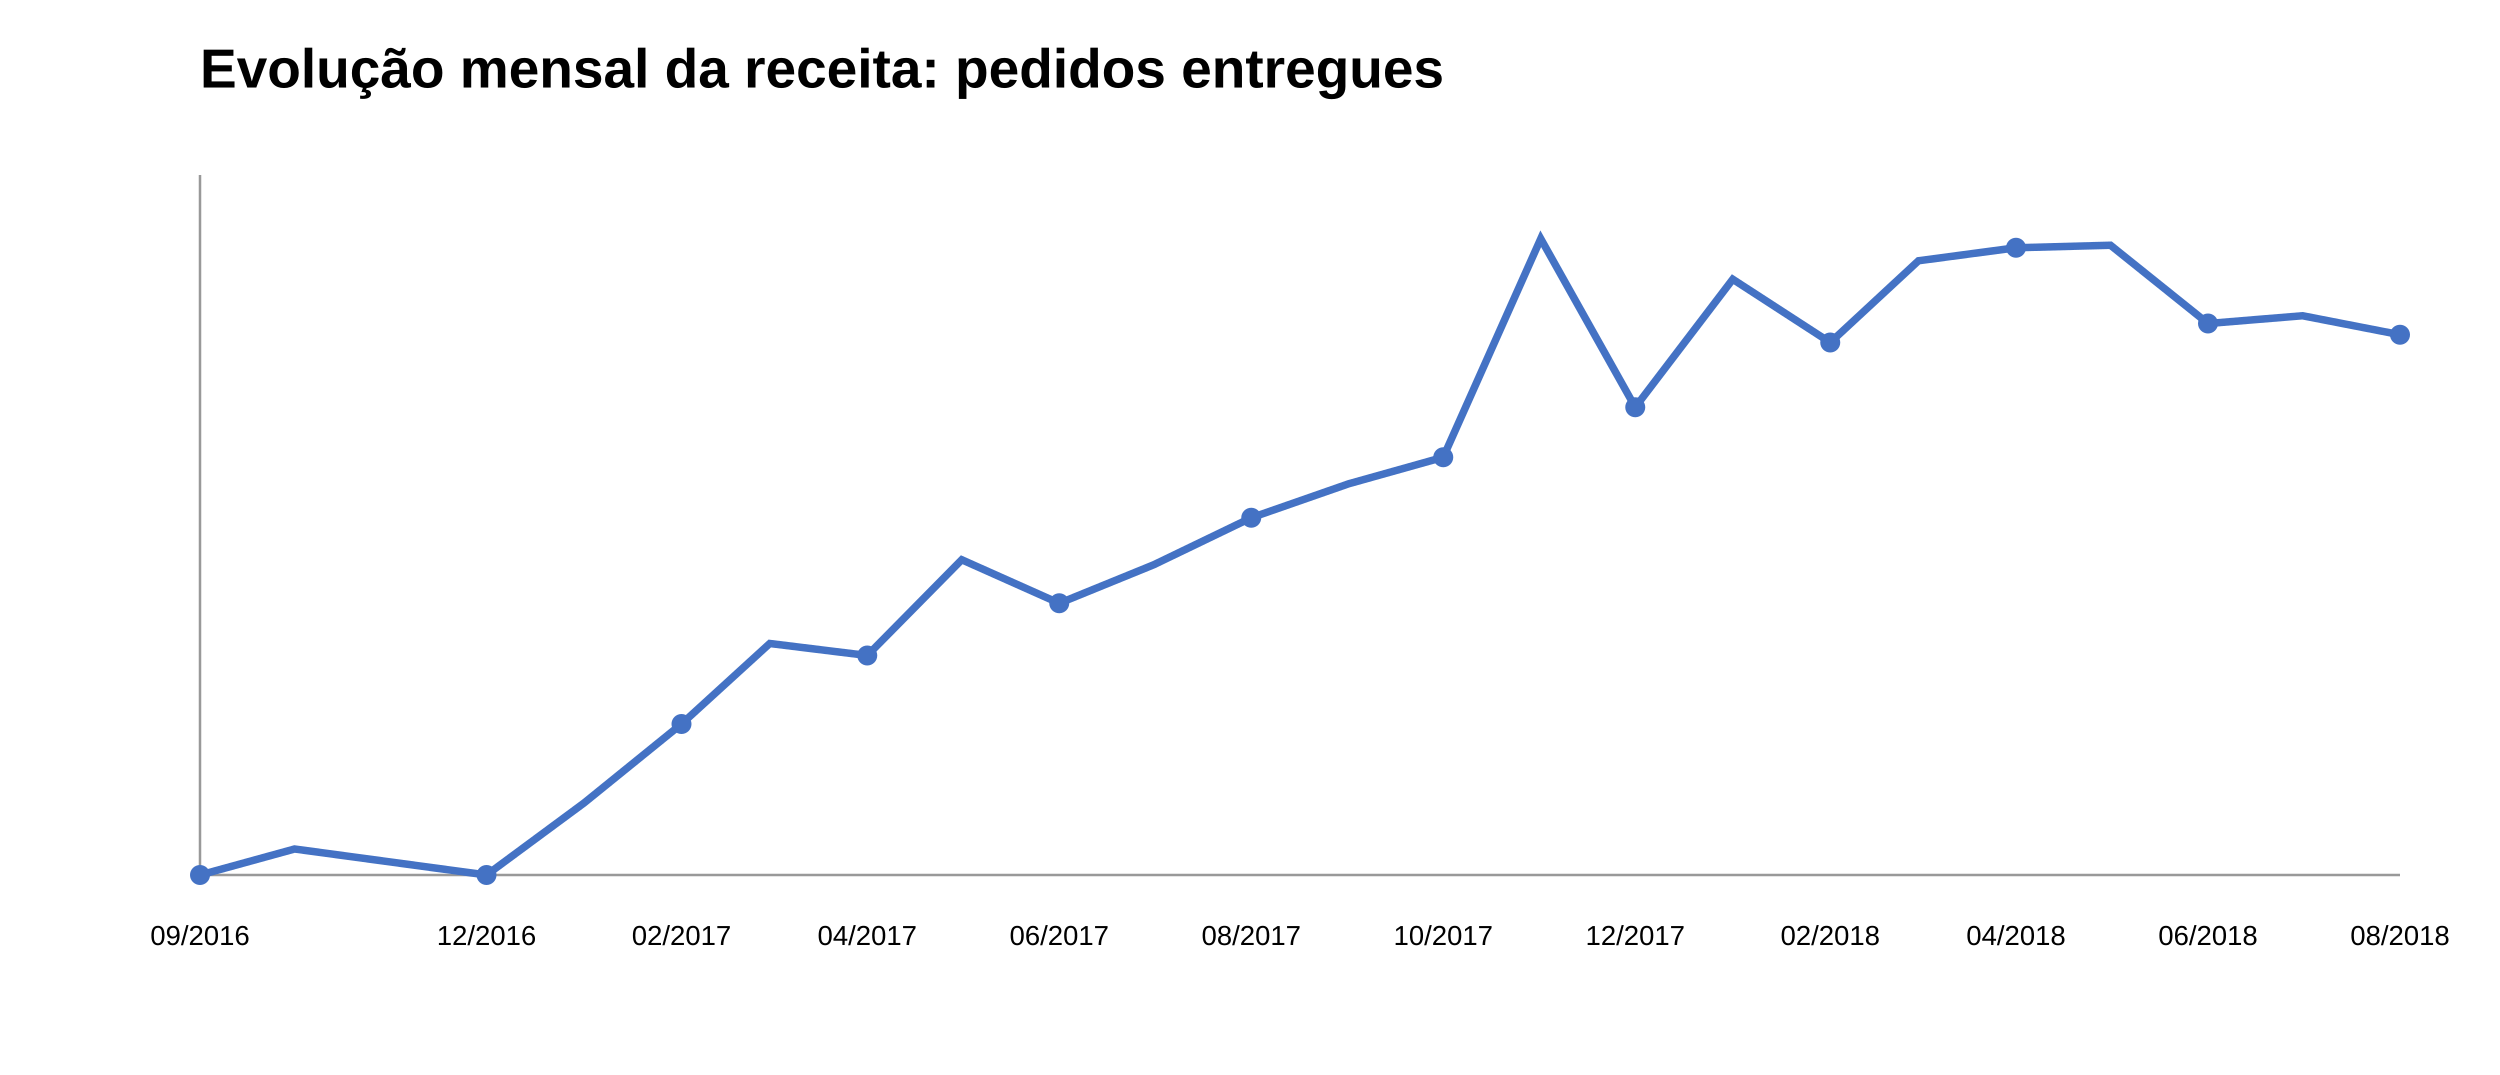
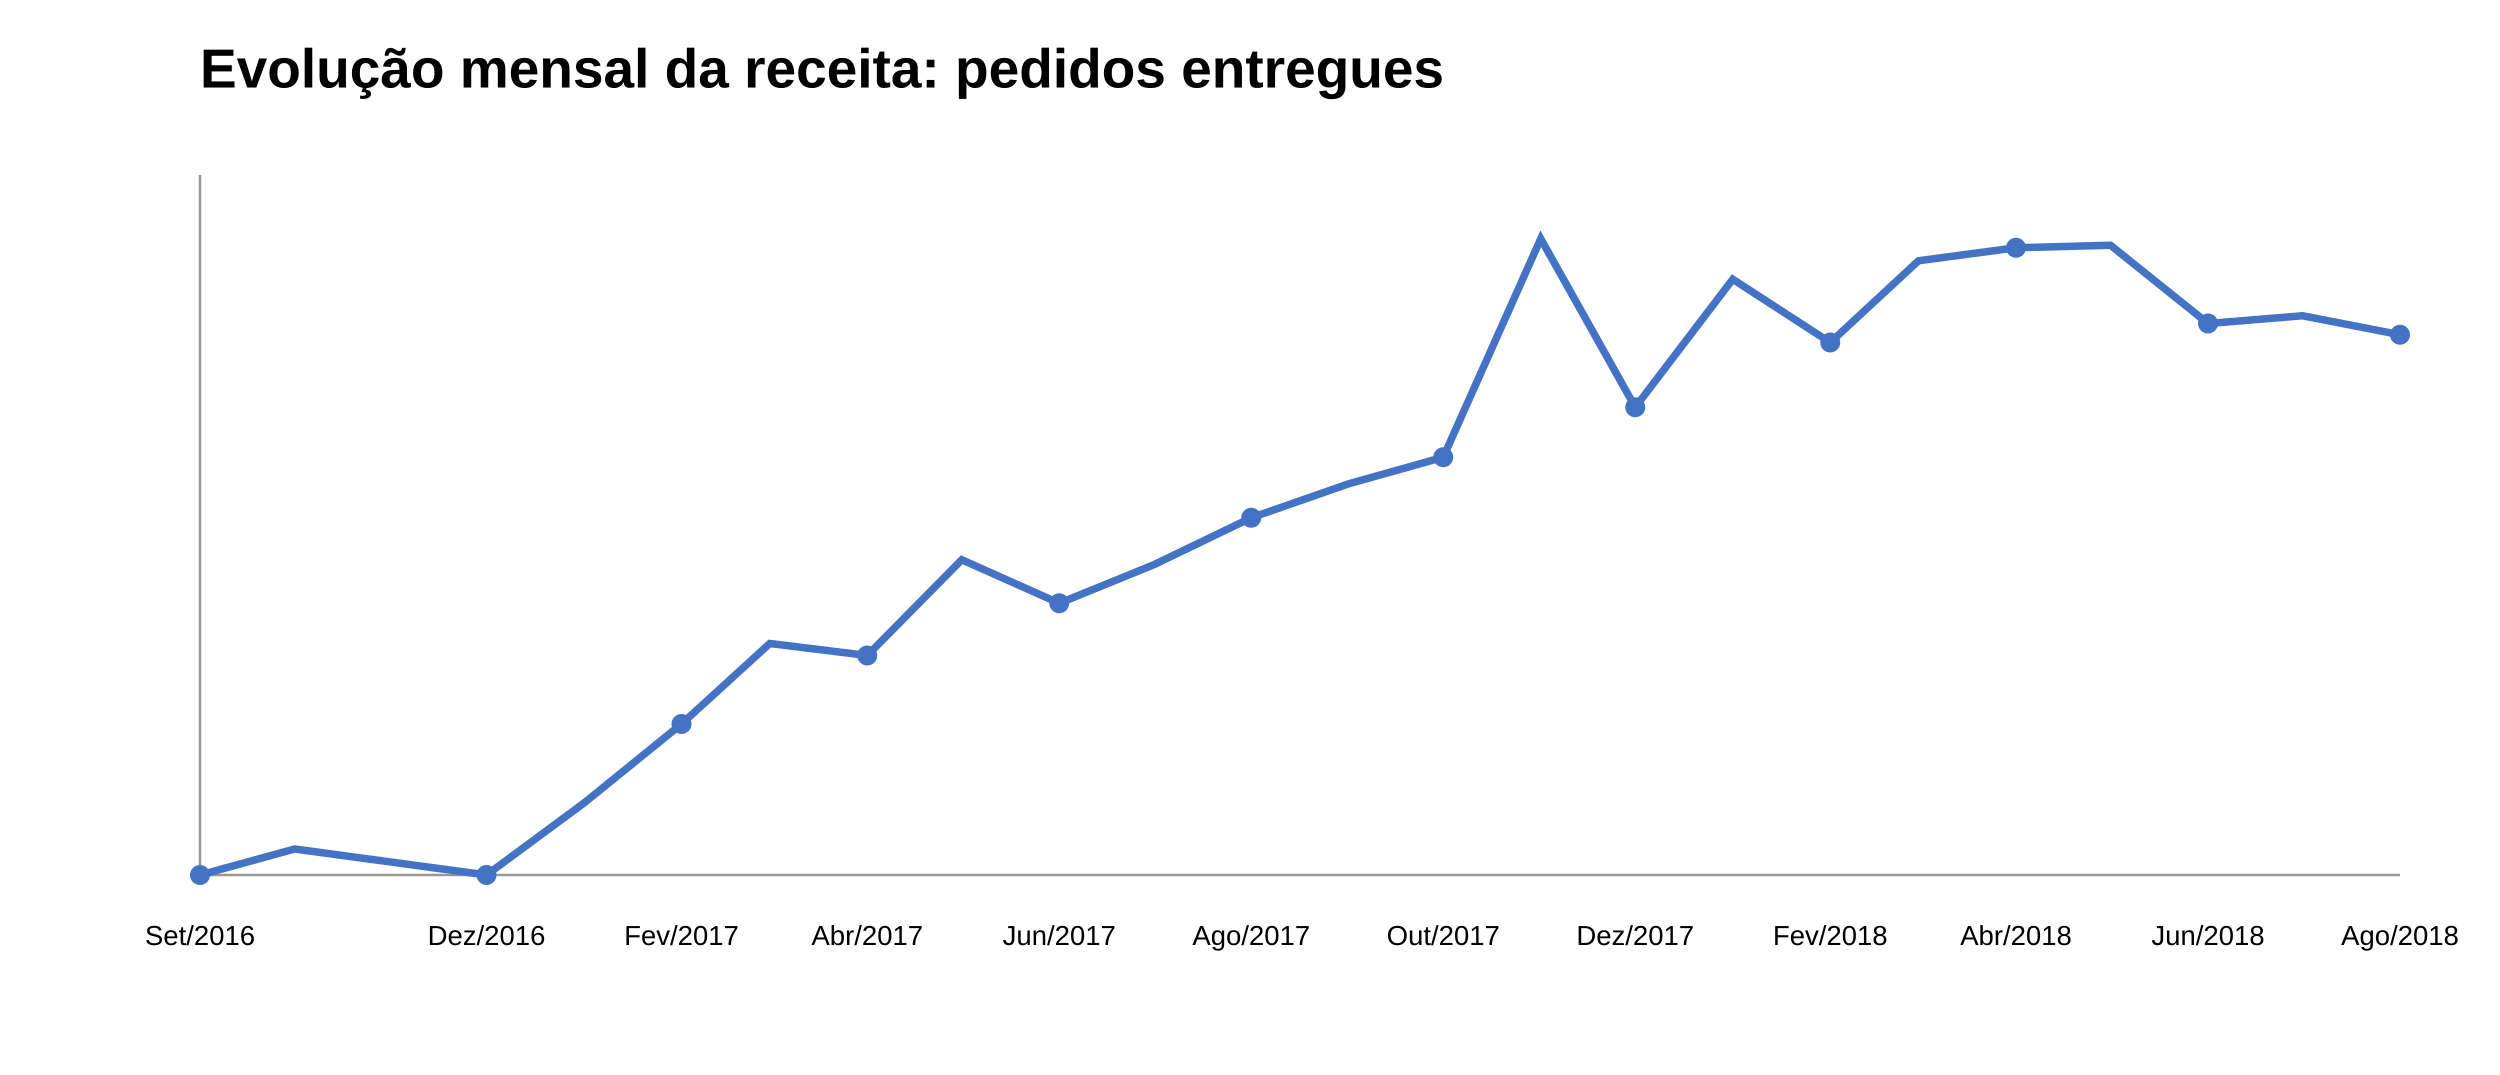
<svg xmlns="http://www.w3.org/2000/svg" width="1000" height="430">
  <rect width="1000" height="430" fill="white" />
  <text x="80" y="35" font-family="Arial" font-size="22" font-weight="bold">Evolução mensal da receita: pedidos entregues</text>
  <line x1="80" y1="350" x2="960" y2="350" stroke="#999" />
  <line x1="80" y1="70" x2="80" y2="350" stroke="#999" />
  <polyline points="80.0,350.0 117.8,339.6 194.6,350.0 233.6,321.2 272.6,289.6 307.9,257.4 346.9,262.2 384.7,223.9 423.7,241.3 461.5,225.9 500.5,207.1 539.5,193.5 577.3,182.9 616.3,95.5 654.1,162.9 693.1,111.7 732.1,137.0 767.4,104.3 806.4,99.1 844.2,98.1 883.2,129.4 921.0,126.3 960.0,133.9" fill="none" stroke="#4472C4" stroke-width="3" />
  <circle cx="80.0" cy="350.0" r="4" fill="#4472C4" />
-   <text x="80.0" y="378" text-anchor="middle" font-family="Arial" font-size="11">09/2016</text>
+   <text x="80.0" y="378" text-anchor="middle" font-family="Arial" font-size="11">Set/2016</text>
  <circle cx="194.6" cy="350.0" r="4" fill="#4472C4" />
-   <text x="194.6" y="378" text-anchor="middle" font-family="Arial" font-size="11">12/2016</text>
+   <text x="194.6" y="378" text-anchor="middle" font-family="Arial" font-size="11">Dez/2016</text>
  <circle cx="272.6" cy="289.6" r="4" fill="#4472C4" />
-   <text x="272.6" y="378" text-anchor="middle" font-family="Arial" font-size="11">02/2017</text>
+   <text x="272.6" y="378" text-anchor="middle" font-family="Arial" font-size="11">Fev/2017</text>
  <circle cx="346.9" cy="262.2" r="4" fill="#4472C4" />
-   <text x="346.9" y="378" text-anchor="middle" font-family="Arial" font-size="11">04/2017</text>
+   <text x="346.9" y="378" text-anchor="middle" font-family="Arial" font-size="11">Abr/2017</text>
  <circle cx="423.7" cy="241.3" r="4" fill="#4472C4" />
-   <text x="423.7" y="378" text-anchor="middle" font-family="Arial" font-size="11">06/2017</text>
+   <text x="423.7" y="378" text-anchor="middle" font-family="Arial" font-size="11">Jun/2017</text>
  <circle cx="500.5" cy="207.1" r="4" fill="#4472C4" />
-   <text x="500.5" y="378" text-anchor="middle" font-family="Arial" font-size="11">08/2017</text>
+   <text x="500.5" y="378" text-anchor="middle" font-family="Arial" font-size="11">Ago/2017</text>
  <circle cx="577.3" cy="182.9" r="4" fill="#4472C4" />
-   <text x="577.3" y="378" text-anchor="middle" font-family="Arial" font-size="11">10/2017</text>
+   <text x="577.3" y="378" text-anchor="middle" font-family="Arial" font-size="11">Out/2017</text>
  <circle cx="654.1" cy="162.9" r="4" fill="#4472C4" />
-   <text x="654.1" y="378" text-anchor="middle" font-family="Arial" font-size="11">12/2017</text>
+   <text x="654.1" y="378" text-anchor="middle" font-family="Arial" font-size="11">Dez/2017</text>
  <circle cx="732.1" cy="137.0" r="4" fill="#4472C4" />
-   <text x="732.1" y="378" text-anchor="middle" font-family="Arial" font-size="11">02/2018</text>
+   <text x="732.1" y="378" text-anchor="middle" font-family="Arial" font-size="11">Fev/2018</text>
  <circle cx="806.4" cy="99.1" r="4" fill="#4472C4" />
-   <text x="806.4" y="378" text-anchor="middle" font-family="Arial" font-size="11">04/2018</text>
+   <text x="806.4" y="378" text-anchor="middle" font-family="Arial" font-size="11">Abr/2018</text>
  <circle cx="883.2" cy="129.4" r="4" fill="#4472C4" />
-   <text x="883.2" y="378" text-anchor="middle" font-family="Arial" font-size="11">06/2018</text>
+   <text x="883.2" y="378" text-anchor="middle" font-family="Arial" font-size="11">Jun/2018</text>
  <circle cx="960.0" cy="133.9" r="4" fill="#4472C4" />
-   <text x="960.0" y="378" text-anchor="middle" font-family="Arial" font-size="11">08/2018</text>
+   <text x="960.0" y="378" text-anchor="middle" font-family="Arial" font-size="11">Ago/2018</text>
</svg>
